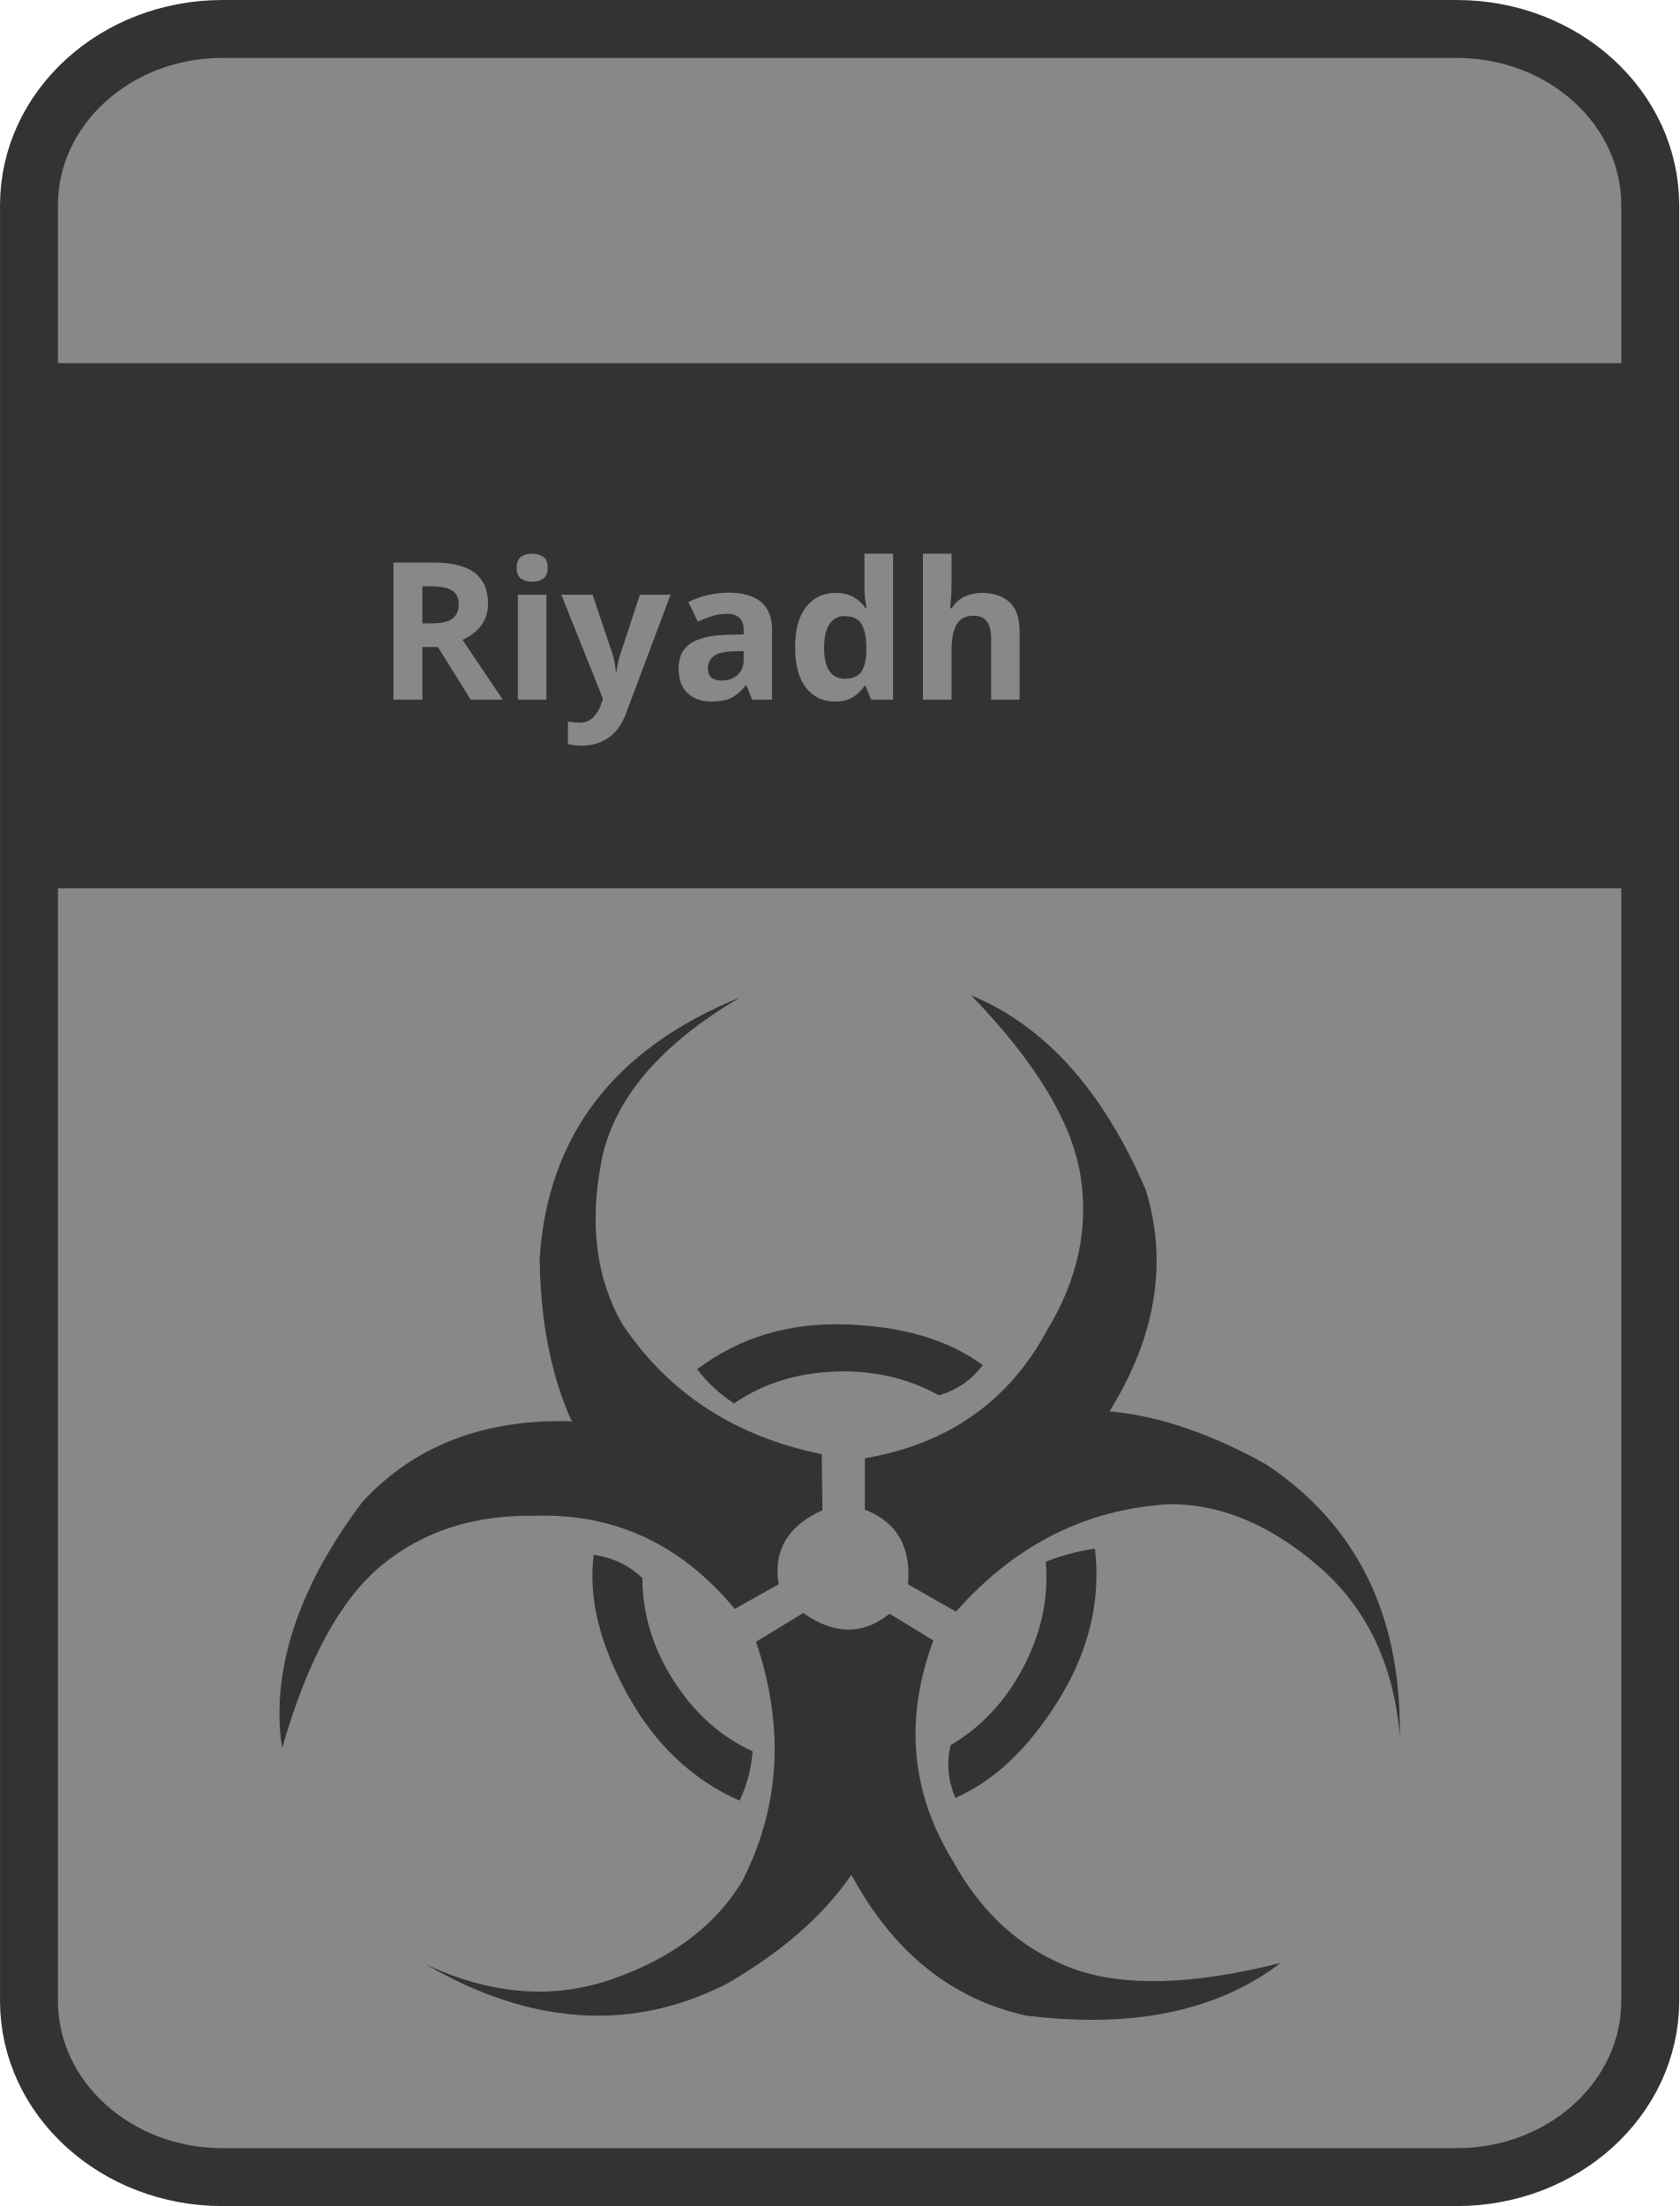
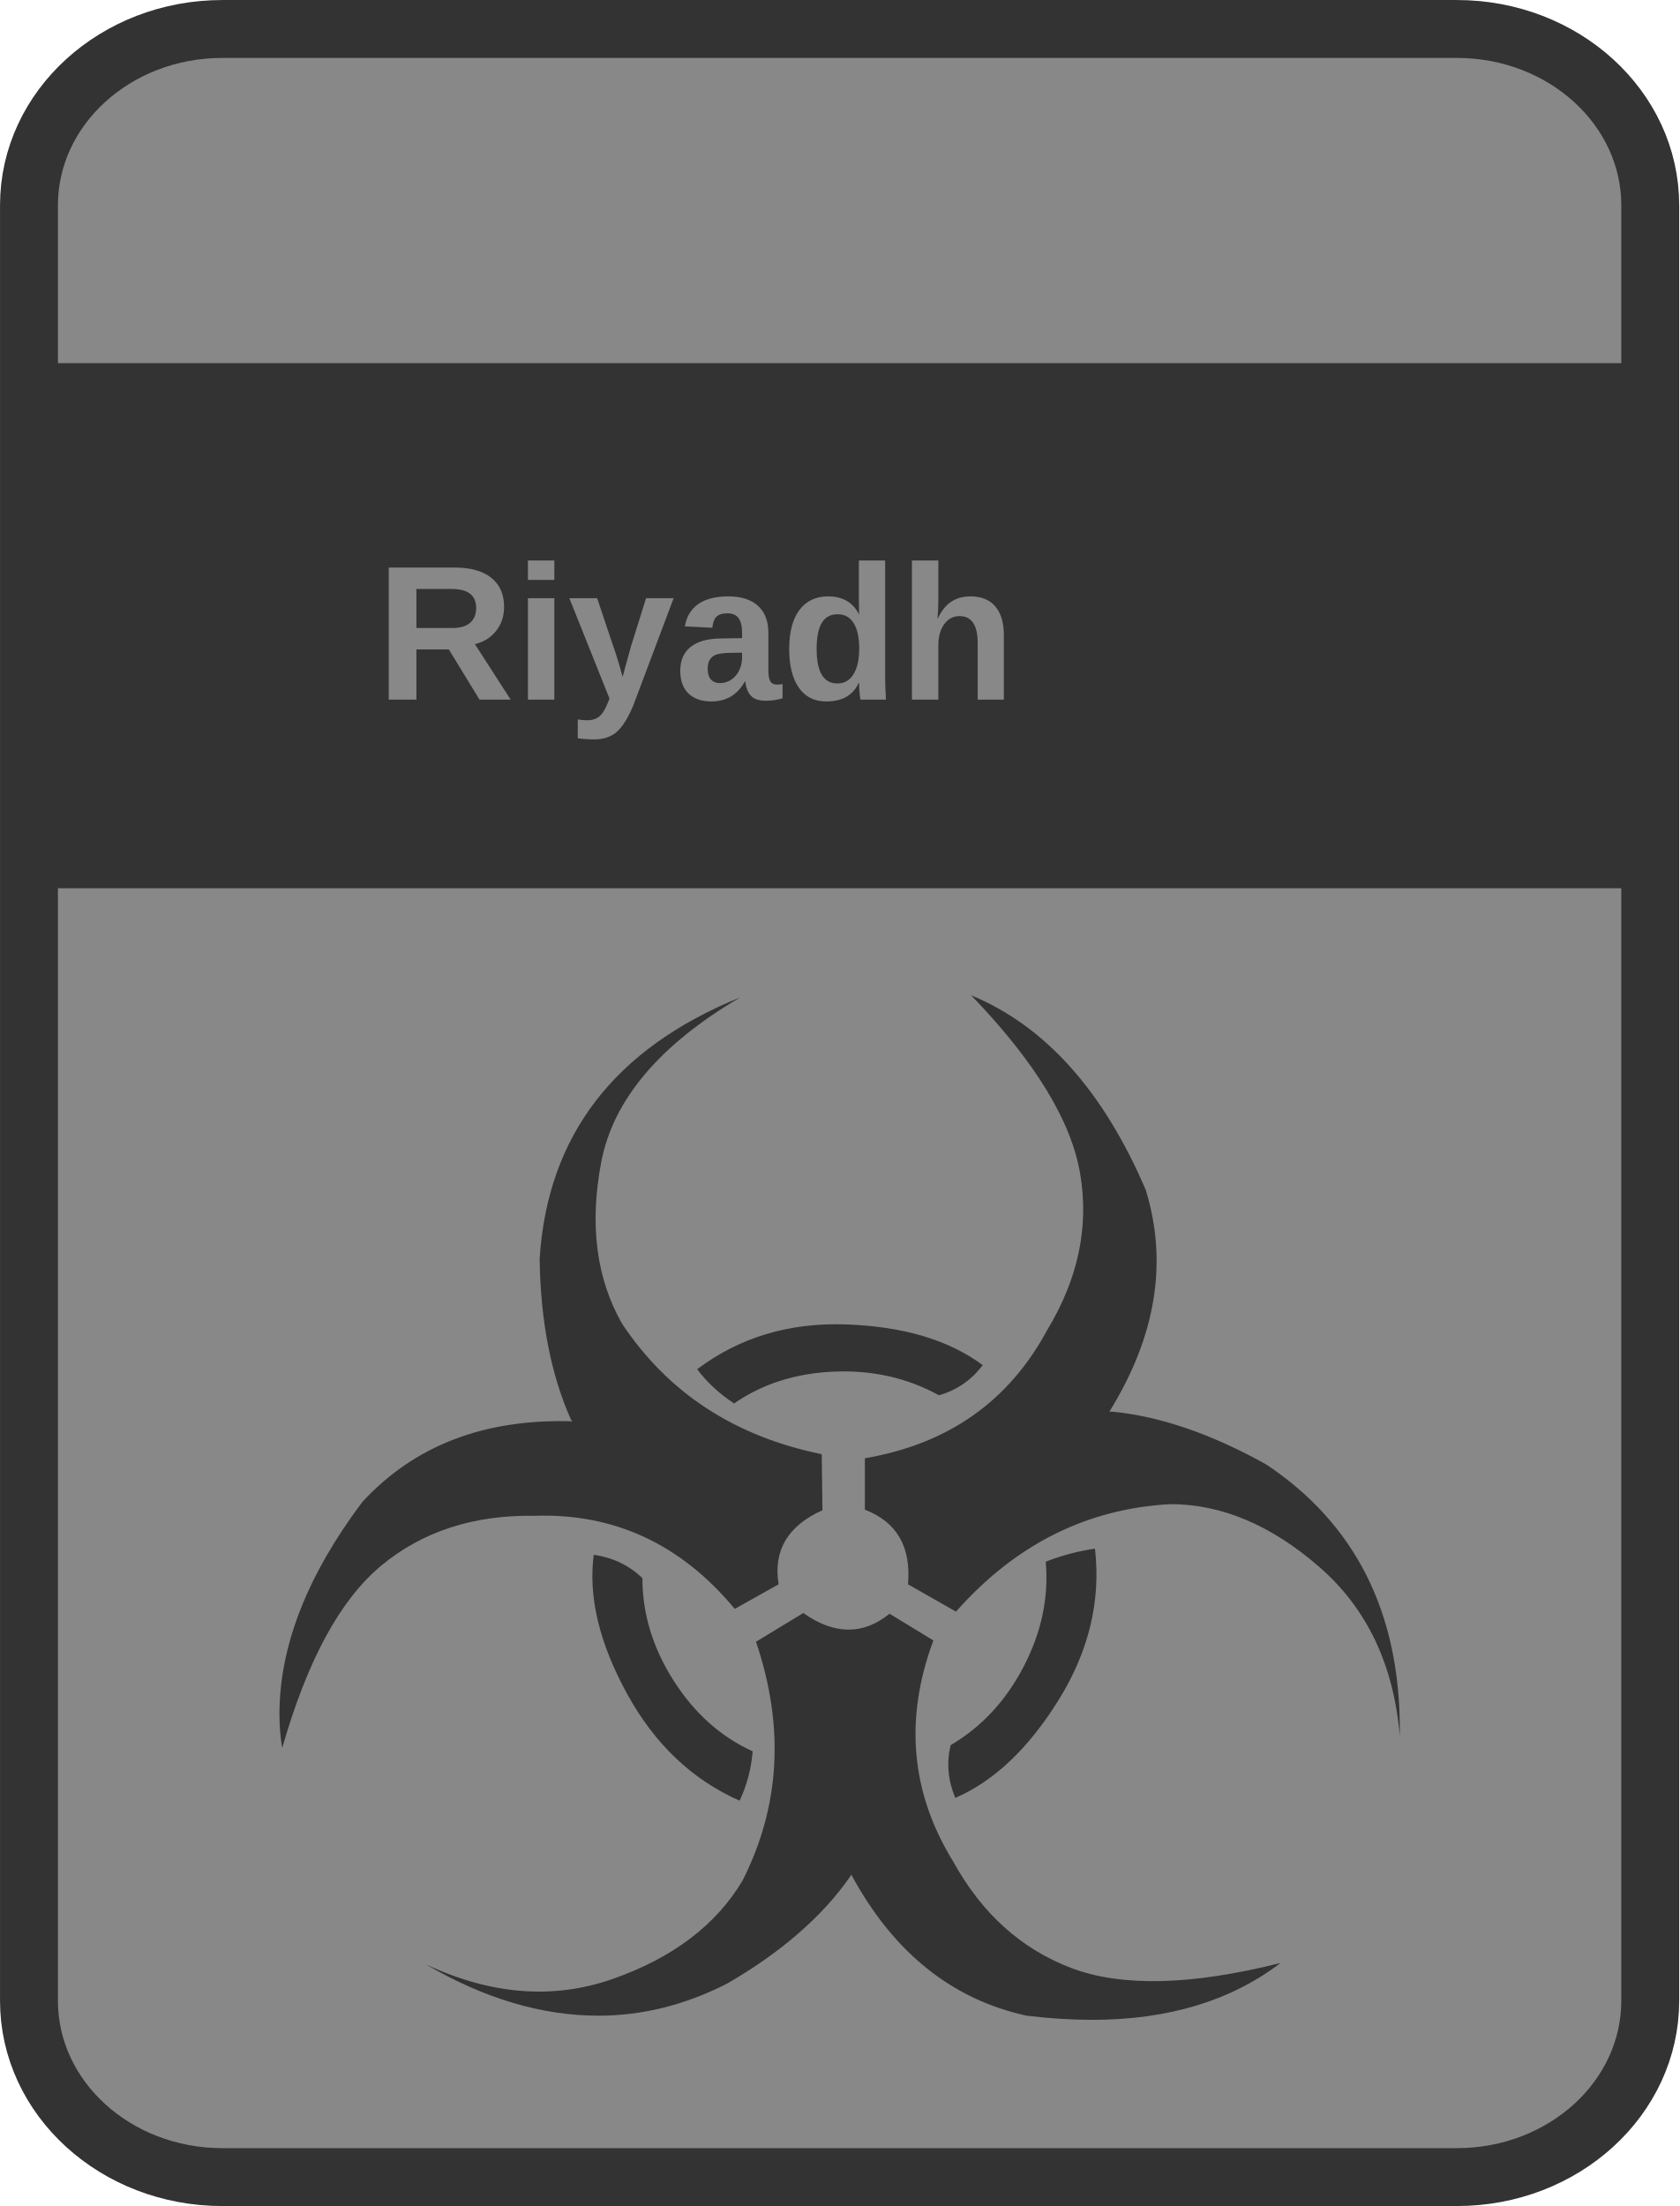
<svg xmlns="http://www.w3.org/2000/svg" id="svg2" viewBox="0 0 227.485 298.841" height="100%" width="100%" version="1.1">
  <g id="layer1" transform="translate(-236.1943,-194.3743)">
    <rect id="rect2985" rx="26.198" ry="23.883" height="291" width="219.64" stroke="#333" stroke-dasharray="none" stroke-miterlimit="4" y="198.3" x="240.12" stroke-width="7.845" fill="#888" />
    <rect id="rect3760" stroke-linejoin="miter" rx="0" stroke-dashoffset="0" ry="0" height="69.132" width="217.56" stroke="#333" stroke-dasharray="none" stroke-miterlimit="4" y="244.57" x="241.21" stroke-width="2" fill="#333" />
-     <text id="text3762" style="writing-mode:lr-tb;letter-spacing:0px;text-anchor:middle;word-spacing:0px;text-align:center;" line-height="0%" font-family="fontawesome" xml:space="preserve" font-size="28px" font-stretch="normal" font-variant="normal" y="289.15" x="349.916" font-weight="bold" font-style="normal" fill="#888888">
-       <tspan id="tspan3764" style="writing-mode:lr-tb;text-anchor:middle;text-align:center;" line-height="0%" font-size="26px" font-style="normal" font-stretch="normal" font-variant="normal" y="289.15" x="349.916" font-family="fontawesome" fill="#888888">Riyadh</tspan>
+     <text id="text3762" style="writing-mode:lr-tb;letter-spacing:0px;text-anchor:middle;word-spacing:0px;text-align:center;" line-height="0%" font-family="Arial" xml:space="preserve" font-size="28px" font-stretch="normal" font-variant="normal" y="289.15" x="349.916" font-weight="bold" font-style="normal" fill="#888888">
+       <tspan id="tspan3764" style="writing-mode:lr-tb;text-anchor:middle;text-align:center;" line-height="0%" font-size="26px" font-style="normal" font-stretch="normal" font-variant="normal" y="289.15" x="349.916" font-family="Arial" fill="#888888">Riyadh</tspan>
    </text>
    <text id="text3835" style="letter-spacing:0px;word-spacing:0px;" font-weight="bold" xml:space="preserve" font-size="190px" font-style="normal" y="467.997" x="264.771" font-family="Sans" line-height="775%" fill="#333333">
      <tspan id="tspan3837" x="264.771" y="467.997">☣</tspan>
    </text>
  </g>
</svg>
